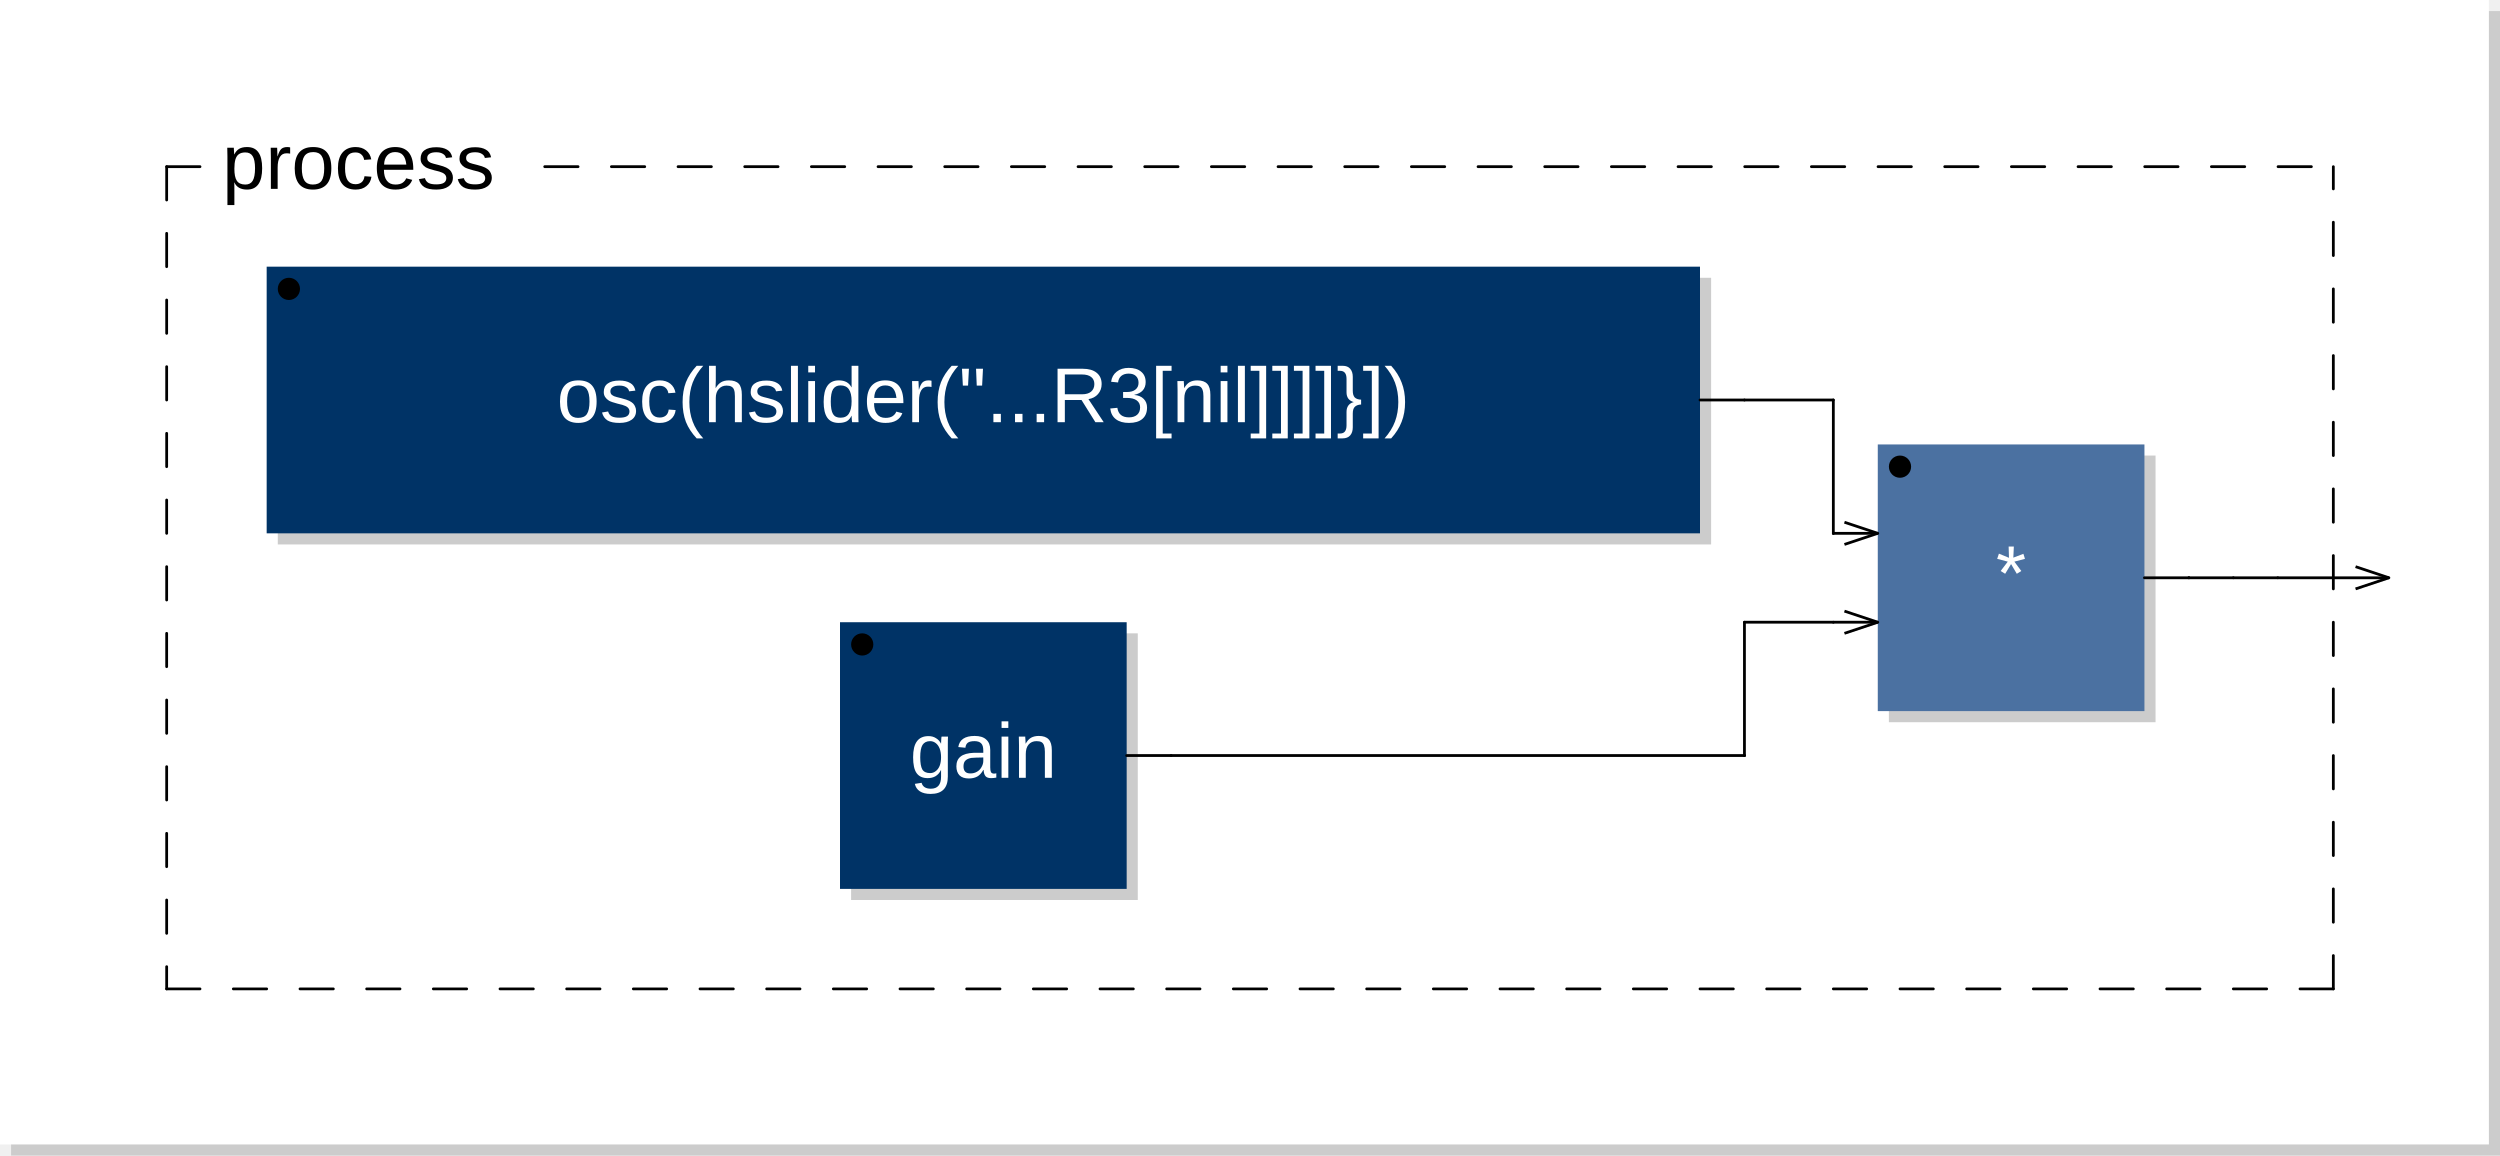
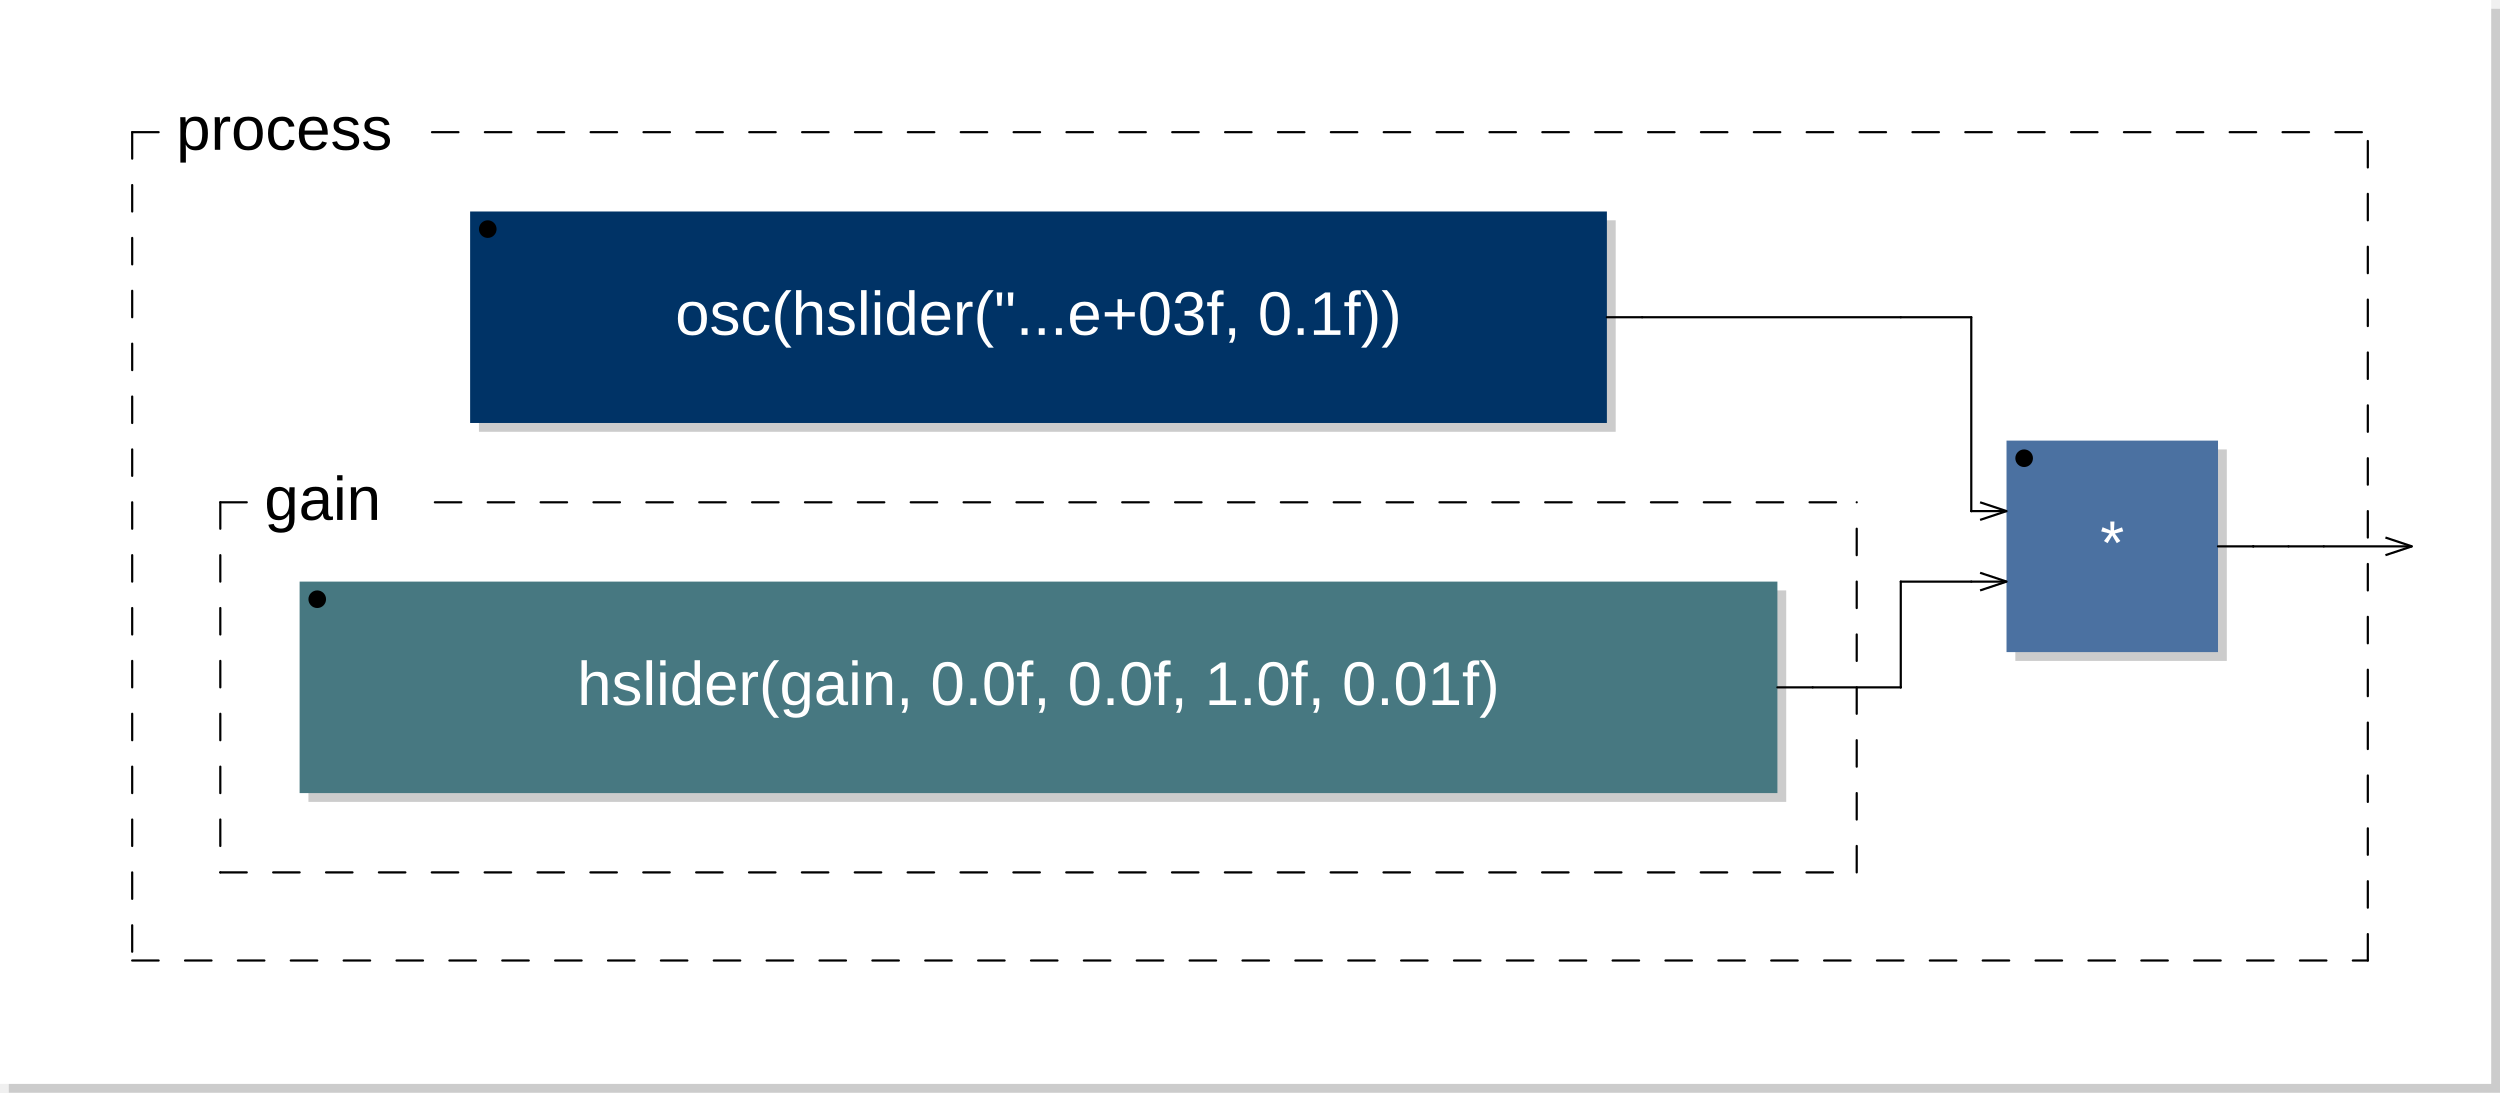
- <svg xmlns="http://www.w3.org/2000/svg" xmlns:xlink="http://www.w3.org/1999/xlink" viewBox="0 0 225 104" width="112.5mm" height="52mm" version="1.1">
-   <rect x="1" y="1" width="224" height="103" rx="0" ry="0" style="stroke:none;fill:#cccccc;" />
-   <rect x="0" y="0" width="224" height="103" rx="0" ry="0" style="stroke:none;fill:#ffffff;" />
+ <svg xmlns="http://www.w3.org/2000/svg" xmlns:xlink="http://www.w3.org/1999/xlink" viewBox="0 0 283.7 124" width="141.85mm" height="62mm" version="1.1">
+   <rect x="1" y="1" width="282.7" height="123" rx="0" ry="0" style="stroke:none;fill:#cccccc;" />
+   <rect x="0" y="0" width="282.7" height="123" rx="0" ry="0" style="stroke:none;fill:#ffffff;" />
  <text x="10" y="7" font-family="Arial" font-size="7" />
-   <a xlink:href="osc-18804.svg">
-     <rect x="25" y="25" width="129" height="24" rx="0" ry="0" style="stroke:none;fill:#cccccc;" />
-     <rect x="24" y="24" width="129" height="24" rx="0" ry="0" style="stroke:none;fill:#003366;" />
+   <a xlink:href="osc-16575.svg">
+     <rect x="54.35" y="25" width="129" height="24" rx="0" ry="0" style="stroke:none;fill:#cccccc;" />
+     <rect x="53.35" y="24" width="129" height="24" rx="0" ry="0" style="stroke:none;fill:#003366;" />
  </a>
-   <a xlink:href="osc-18804.svg">
-     <text x="88.5" y="38" font-family="Arial" font-size="7" text-anchor="middle" fill="#FFFFFF">osc(hslider("...R3[nil]]]]}])</text>
+   <a xlink:href="osc-16575.svg">
+     <text x="117.85" y="38" font-family="Arial" font-size="7" text-anchor="middle" fill="#FFFFFF">osc(hslider("...e+03f, 0.1f))</text>
  </a>
-   <circle cx="26" cy="26" r="1" />
-   <a xlink:href="gain-18853.svg">
-     <rect x="76.6" y="57" width="25.8" height="24" rx="0" ry="0" style="stroke:none;fill:#cccccc;" />
-     <rect x="75.6" y="56" width="25.8" height="24" rx="0" ry="0" style="stroke:none;fill:#003366;" />
-   </a>
-   <a xlink:href="gain-18853.svg">
-     <text x="88.5" y="70" font-family="Arial" font-size="7" text-anchor="middle" fill="#FFFFFF">gain</text>
-   </a>
-   <circle cx="77.6" cy="58" r="1" />
-   <rect x="170" y="41" width="24" height="24" rx="0" ry="0" style="stroke:none;fill:#cccccc;" />
-   <rect x="169" y="40" width="24" height="24" rx="0" ry="0" style="stroke:none;fill:#4B71A1;" />
-   <text x="181" y="54" font-family="Arial" font-size="7" text-anchor="middle" fill="#FFFFFF">*</text>
-   <circle cx="171" cy="42" r="1" />
-   <line x1="166" y1="47" x2="169" y2="48" transform="rotate(0,169,48)" style="stroke: black; stroke-width:0.25;" />
-   <line x1="166" y1="49" x2="169" y2="48" transform="rotate(0,169,48)" style="stroke: black; stroke-width:0.25;" />
-   <line x1="166" y1="55" x2="169" y2="56" transform="rotate(0,169,56)" style="stroke: black; stroke-width:0.25;" />
-   <line x1="166" y1="57" x2="169" y2="56" transform="rotate(0,169,56)" style="stroke: black; stroke-width:0.25;" />
-   <line x1="15" y1="15" x2="15" y2="89" style="stroke: black; stroke-linecap:round; stroke-width:0.25; stroke-dasharray:3,3;" />
-   <line x1="15" y1="89" x2="210" y2="89" style="stroke: black; stroke-linecap:round; stroke-width:0.25; stroke-dasharray:3,3;" />
-   <line x1="210" y1="89" x2="210" y2="15" style="stroke: black; stroke-linecap:round; stroke-width:0.25; stroke-dasharray:3,3;" />
+   <circle cx="55.35" cy="26" r="1" />
+   <rect x="35" y="67" width="167.7" height="24" rx="0" ry="0" style="stroke:none;fill:#cccccc;" />
+   <rect x="34" y="66" width="167.7" height="24" rx="0" ry="0" style="stroke:none;fill:#477881;" />
+   <text x="117.85" y="80" font-family="Arial" font-size="7" text-anchor="middle" fill="#FFFFFF">hslider(gain, 0.0f, 0.0f, 1.0f, 0.01f)</text>
+   <circle cx="36" cy="68" r="1" />
+   <line x1="25" y1="57" x2="25" y2="99" style="stroke: black; stroke-linecap:round; stroke-width:0.25; stroke-dasharray:3,3;" />
+   <line x1="25" y1="99" x2="210.7" y2="99" style="stroke: black; stroke-linecap:round; stroke-width:0.25; stroke-dasharray:3,3;" />
+   <line x1="210.7" y1="99" x2="210.7" y2="57" style="stroke: black; stroke-linecap:round; stroke-width:0.25; stroke-dasharray:3,3;" />
+   <line x1="25" y1="57" x2="30" y2="57" style="stroke: black; stroke-linecap:round; stroke-width:0.25; stroke-dasharray:3,3;" />
+   <line x1="49.35" y1="57" x2="210.7" y2="57" style="stroke: black; stroke-linecap:round; stroke-width:0.25; stroke-dasharray:3,3;" />
+   <text x="30" y="59" font-family="Arial" font-size="7">gain</text>
+   <rect x="228.7" y="51" width="24" height="24" rx="0" ry="0" style="stroke:none;fill:#cccccc;" />
+   <rect x="227.7" y="50" width="24" height="24" rx="0" ry="0" style="stroke:none;fill:#4B71A1;" />
+   <text x="239.7" y="64" font-family="Arial" font-size="7" text-anchor="middle" fill="#FFFFFF">*</text>
+   <circle cx="229.7" cy="52" r="1" />
+   <line x1="224.7" y1="57" x2="227.7" y2="58" transform="rotate(0,227.7,58)" style="stroke: black; stroke-width:0.25;" />
+   <line x1="224.7" y1="59" x2="227.7" y2="58" transform="rotate(0,227.7,58)" style="stroke: black; stroke-width:0.25;" />
+   <line x1="224.7" y1="65" x2="227.7" y2="66" transform="rotate(0,227.7,66)" style="stroke: black; stroke-width:0.25;" />
+   <line x1="224.7" y1="67" x2="227.7" y2="66" transform="rotate(0,227.7,66)" style="stroke: black; stroke-width:0.25;" />
+   <line x1="15" y1="15" x2="15" y2="109" style="stroke: black; stroke-linecap:round; stroke-width:0.25; stroke-dasharray:3,3;" />
+   <line x1="15" y1="109" x2="268.7" y2="109" style="stroke: black; stroke-linecap:round; stroke-width:0.25; stroke-dasharray:3,3;" />
+   <line x1="268.7" y1="109" x2="268.7" y2="15" style="stroke: black; stroke-linecap:round; stroke-width:0.25; stroke-dasharray:3,3;" />
  <line x1="15" y1="15" x2="20" y2="15" style="stroke: black; stroke-linecap:round; stroke-width:0.25; stroke-dasharray:3,3;" />
-   <line x1="49.025" y1="15" x2="210" y2="15" style="stroke: black; stroke-linecap:round; stroke-width:0.25; stroke-dasharray:3,3;" />
+   <line x1="49.025" y1="15" x2="268.7" y2="15" style="stroke: black; stroke-linecap:round; stroke-width:0.25; stroke-dasharray:3,3;" />
  <text x="20" y="17" font-family="Arial" font-size="7">process</text>
-   <line x1="212" y1="51" x2="215" y2="52" transform="rotate(0,215,52)" style="stroke: black; stroke-width:0.25;" />
-   <line x1="212" y1="53" x2="215" y2="52" transform="rotate(0,215,52)" style="stroke: black; stroke-width:0.25;" />
-   <line x1="101.4" y1="68" x2="105.4" y2="68" style="stroke:black; stroke-linecap:round; stroke-width:0.25;" />
-   <line x1="105.4" y1="68" x2="157" y2="68" style="stroke:black; stroke-linecap:round; stroke-width:0.25;" />
-   <line x1="153" y1="36" x2="157" y2="36" style="stroke:black; stroke-linecap:round; stroke-width:0.25;" />
-   <line x1="157" y1="36" x2="165" y2="36" style="stroke:black; stroke-linecap:round; stroke-width:0.25;" />
-   <line x1="157" y1="56" x2="165" y2="56" style="stroke:black; stroke-linecap:round; stroke-width:0.25;" />
-   <line x1="157" y1="68" x2="157" y2="56" style="stroke:black; stroke-linecap:round; stroke-width:0.25;" />
-   <line x1="157" y1="68" x2="157" y2="68" style="stroke:black; stroke-linecap:round; stroke-width:0.25;" />
-   <line x1="165" y1="36" x2="165" y2="48" style="stroke:black; stroke-linecap:round; stroke-width:0.25;" />
-   <line x1="165" y1="48" x2="165" y2="48" style="stroke:black; stroke-linecap:round; stroke-width:0.25;" />
-   <line x1="165" y1="48" x2="169" y2="48" style="stroke:black; stroke-linecap:round; stroke-width:0.25;" />
-   <line x1="165" y1="56" x2="169" y2="56" style="stroke:black; stroke-linecap:round; stroke-width:0.25;" />
-   <line x1="193" y1="52" x2="197" y2="52" style="stroke:black; stroke-linecap:round; stroke-width:0.25;" />
-   <line x1="197" y1="52" x2="197" y2="52" style="stroke:black; stroke-linecap:round; stroke-width:0.25;" />
-   <line x1="197" y1="52" x2="201" y2="52" style="stroke:black; stroke-linecap:round; stroke-width:0.25;" />
-   <line x1="201" y1="52" x2="205" y2="52" style="stroke:black; stroke-linecap:round; stroke-width:0.25;" />
-   <line x1="205" y1="52" x2="215" y2="52" style="stroke:black; stroke-linecap:round; stroke-width:0.25;" />
+   <line x1="270.7" y1="61" x2="273.7" y2="62" transform="rotate(0,273.7,62)" style="stroke: black; stroke-width:0.25;" />
+   <line x1="270.7" y1="63" x2="273.7" y2="62" transform="rotate(0,273.7,62)" style="stroke: black; stroke-width:0.25;" />
+   <line x1="182.35" y1="36" x2="186.35" y2="36" style="stroke:black; stroke-linecap:round; stroke-width:0.25;" />
+   <line x1="186.35" y1="36" x2="215.7" y2="36" style="stroke:black; stroke-linecap:round; stroke-width:0.25;" />
+   <line x1="201.7" y1="78" x2="205.7" y2="78" style="stroke:black; stroke-linecap:round; stroke-width:0.25;" />
+   <line x1="205.7" y1="78" x2="215.7" y2="78" style="stroke:black; stroke-linecap:round; stroke-width:0.25;" />
+   <line x1="215.7" y1="36" x2="223.7" y2="36" style="stroke:black; stroke-linecap:round; stroke-width:0.25;" />
+   <line x1="215.7" y1="66" x2="223.7" y2="66" style="stroke:black; stroke-linecap:round; stroke-width:0.25;" />
+   <line x1="215.7" y1="78" x2="215.7" y2="66" style="stroke:black; stroke-linecap:round; stroke-width:0.25;" />
+   <line x1="215.7" y1="78" x2="215.7" y2="78" style="stroke:black; stroke-linecap:round; stroke-width:0.25;" />
+   <line x1="223.7" y1="36" x2="223.7" y2="58" style="stroke:black; stroke-linecap:round; stroke-width:0.25;" />
+   <line x1="223.7" y1="58" x2="223.7" y2="58" style="stroke:black; stroke-linecap:round; stroke-width:0.25;" />
+   <line x1="223.7" y1="58" x2="227.7" y2="58" style="stroke:black; stroke-linecap:round; stroke-width:0.25;" />
+   <line x1="223.7" y1="66" x2="227.7" y2="66" style="stroke:black; stroke-linecap:round; stroke-width:0.25;" />
+   <line x1="251.7" y1="62" x2="255.7" y2="62" style="stroke:black; stroke-linecap:round; stroke-width:0.25;" />
+   <line x1="255.7" y1="62" x2="255.7" y2="62" style="stroke:black; stroke-linecap:round; stroke-width:0.25;" />
+   <line x1="255.7" y1="62" x2="259.7" y2="62" style="stroke:black; stroke-linecap:round; stroke-width:0.25;" />
+   <line x1="259.7" y1="62" x2="263.7" y2="62" style="stroke:black; stroke-linecap:round; stroke-width:0.25;" />
+   <line x1="263.7" y1="62" x2="273.7" y2="62" style="stroke:black; stroke-linecap:round; stroke-width:0.25;" />
</svg>
